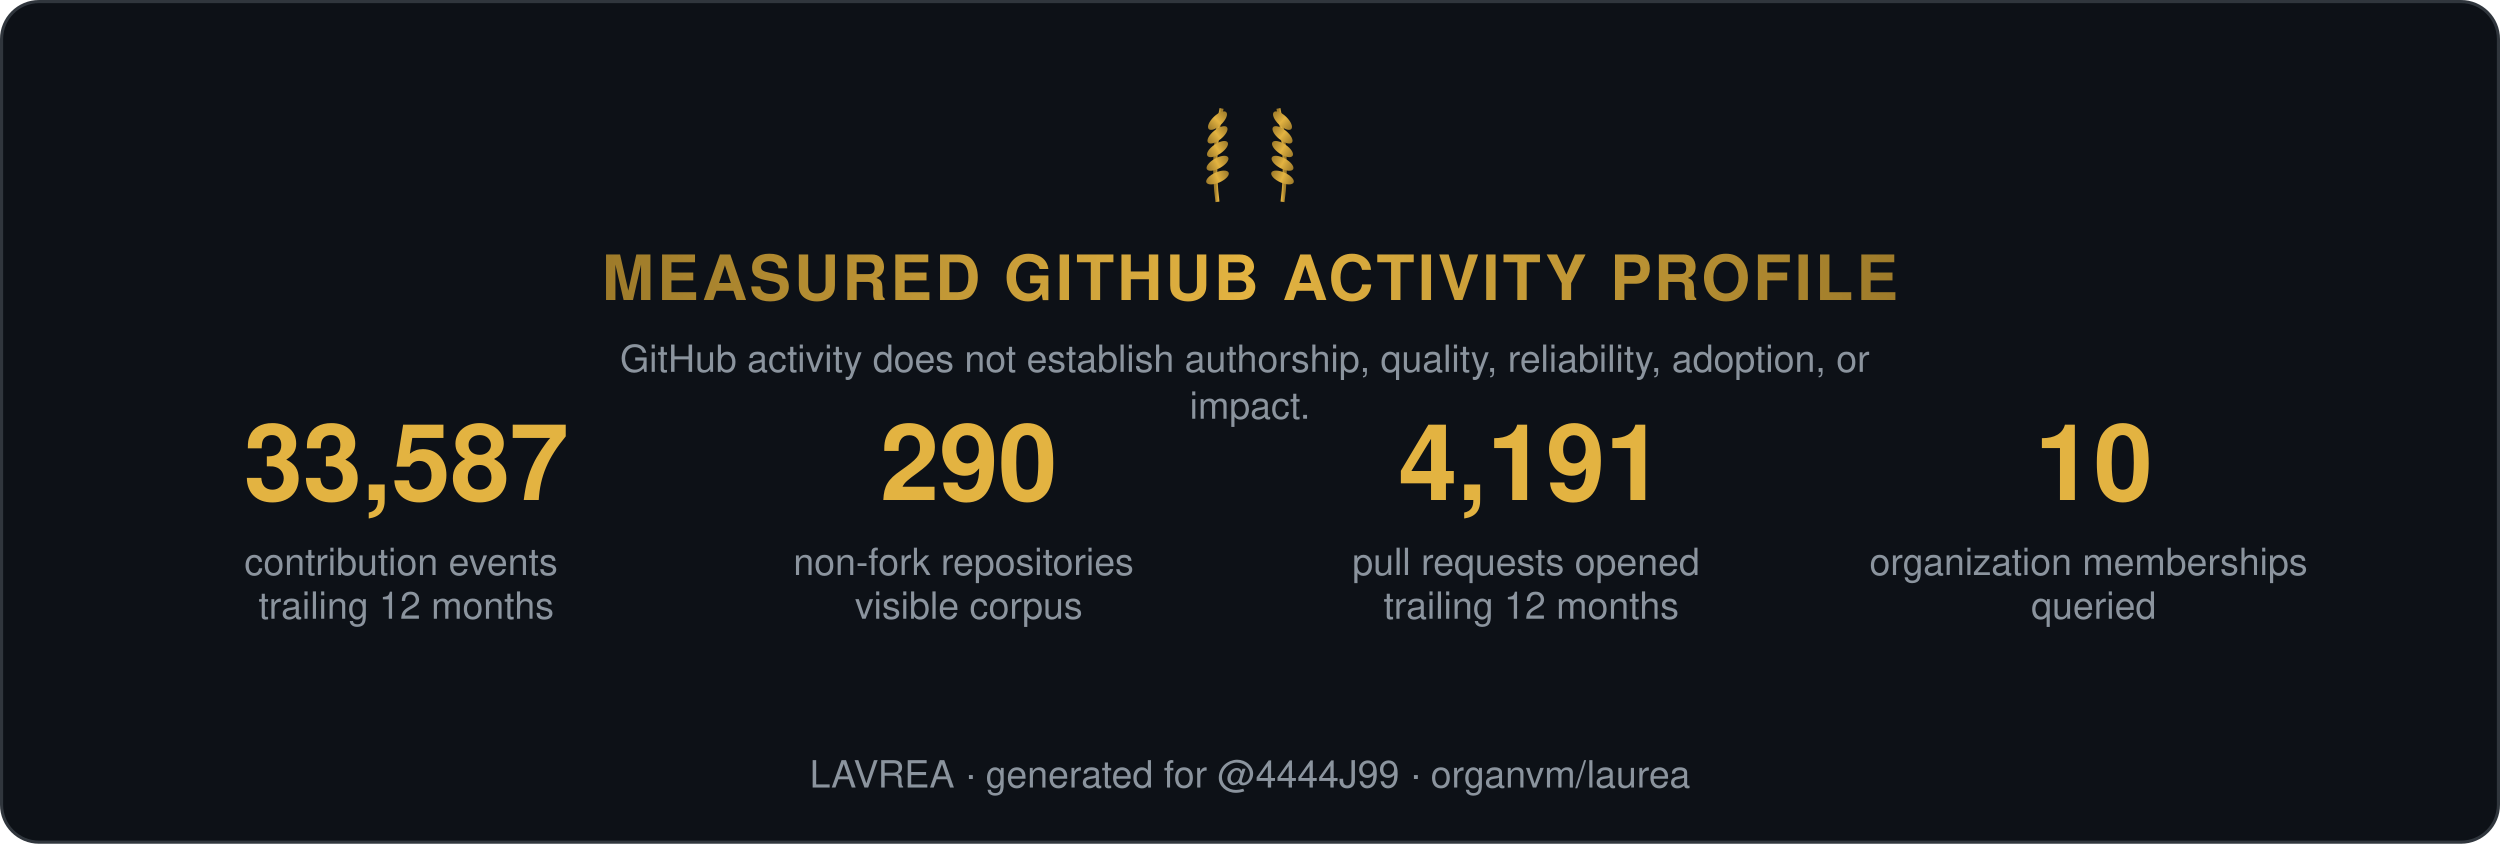
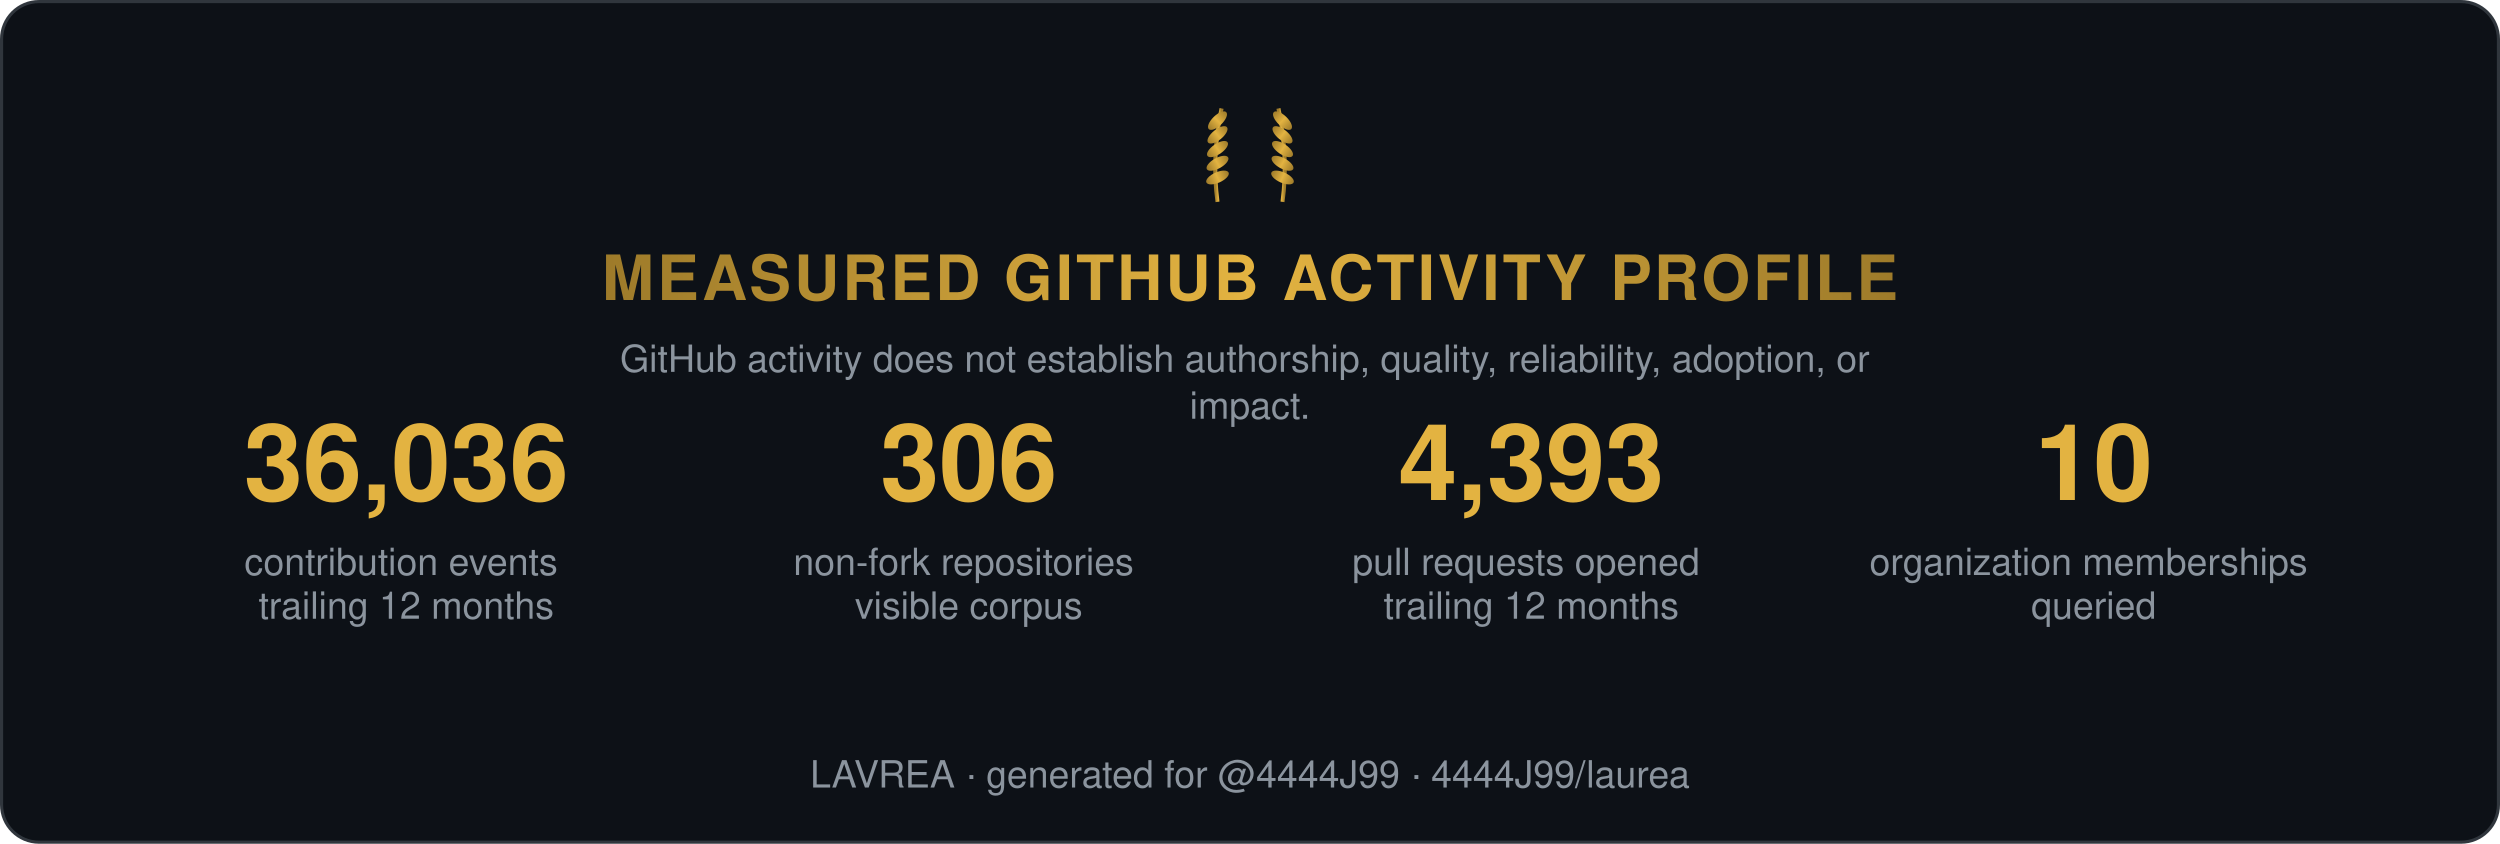
<svg xmlns="http://www.w3.org/2000/svg" width="800" height="270" viewBox="0 0 800 270" role="img" aria-label="Measured GitHub activity profile">
  <style>
    .t { font: 600 15px 'Segoe UI', Helvetica, Arial, sans-serif; fill: #e6edf3; }
    .big { font: 700 34px 'Segoe UI', Helvetica, Arial, sans-serif; fill: #e3b341; }
    .status, .tier { font: 700 13px 'Segoe UI', Helvetica, Arial, sans-serif; letter-spacing: 1px; }
    .ev { font: 400 12px 'Segoe UI', Helvetica, Arial, sans-serif; fill: #8b949e; }
    .fade { opacity: 1; }
  </style>
  <defs>
    <linearGradient id="shH" x1="0%" y1="0%" x2="100%" y2="0%">
      <stop offset="0%" stop-color="#9e7b2a" />
      <stop offset="50%" stop-color="#e3b341">
        <animate attributeName="offset" values="0.2;0.8;0.2" dur="6s" repeatCount="indefinite" />
      </stop>
      <stop offset="100%" stop-color="#9e7b2a" />
    </linearGradient>
    <linearGradient id="shL" x1="0%" y1="0%" x2="100%" y2="0%">
      <stop offset="0%" stop-color="#9e7b2a" />
      <stop offset="50%" stop-color="#e3b341">
        <animate attributeName="offset" values="0.2;0.8;0.2" dur="6s" repeatCount="indefinite" />
      </stop>
      <stop offset="100%" stop-color="#9e7b2a" />
    </linearGradient>
  </defs>
  <rect width="799" height="269" x="0.5" y="0.5" rx="12" fill="#0d1117" stroke="#30363d" />
  <g transform="translate(400,62) scale(0.65)">
    <g transform="translate(-16,0)">
      <path d="M0,4 Q-3,-18 2,-42" stroke="url(#shL)" stroke-width="2" fill="none" />
      <ellipse cx="0" cy="-8" rx="6" ry="2.6" transform="rotate(-24 0 -8)" fill="url(#shL)" />
      <ellipse cx="0" cy="-15" rx="6" ry="2.6" transform="rotate(-29 0 -15)" fill="url(#shL)" />
      <ellipse cx="0" cy="-22" rx="6" ry="2.6" transform="rotate(-34 0 -22)" fill="url(#shL)" />
      <ellipse cx="0" cy="-29" rx="6" ry="2.6" transform="rotate(-39 0 -29)" fill="url(#shL)" />
      <ellipse cx="0" cy="-36" rx="6" ry="2.6" transform="rotate(-44 0 -36)" fill="url(#shL)" />
    </g>
    <g transform="translate(16,0) scale(-1,1)">
      <path d="M0,4 Q-3,-18 2,-42" stroke="url(#shL)" stroke-width="2" fill="none" />
      <ellipse cx="0" cy="-8" rx="6" ry="2.6" transform="rotate(-24 0 -8)" fill="url(#shL)" />
      <ellipse cx="0" cy="-15" rx="6" ry="2.6" transform="rotate(-29 0 -15)" fill="url(#shL)" />
      <ellipse cx="0" cy="-22" rx="6" ry="2.6" transform="rotate(-34 0 -22)" fill="url(#shL)" />
      <ellipse cx="0" cy="-29" rx="6" ry="2.6" transform="rotate(-39 0 -29)" fill="url(#shL)" />
      <ellipse cx="0" cy="-36" rx="6" ry="2.6" transform="rotate(-44 0 -36)" fill="url(#shL)" />
    </g>
  </g>
  <text class="status fade" fill="url(#shH)" text-anchor="middle" x="400" y="96" style="font-size:20px">MEASURED GITHUB ACTIVITY PROFILE</text>
  <text class="ev fade d1" text-anchor="middle" x="400" y="119">
    <tspan x="400" dy="0">GitHub activity does not establish authorship, quality, reliability, adoption, or</tspan>
    <tspan x="400" dy="15">impact.</tspan>
  </text>
  <g class="fade d1" transform="translate(70, 160)">
-     <text class="big" text-anchor="middle" x="60">33,587</text>
+     <text class="big" text-anchor="middle" x="60">36,036</text>
    <text class="ev" text-anchor="middle" x="60" y="24">
      <tspan x="60" dy="0">contribution events</tspan>
      <tspan x="60" dy="14">trailing 12 months</tspan>
    </text>
  </g>
  <g class="fade d2" transform="translate(250, 160)">
-     <text class="big" text-anchor="middle" x="60">290</text>
+     <text class="big" text-anchor="middle" x="60">306</text>
    <text class="ev" text-anchor="middle" x="60" y="24">
      <tspan x="60" dy="0">non-fork repositories</tspan>
      <tspan x="60" dy="14">visible corpus</tspan>
    </text>
  </g>
  <g class="fade d3" transform="translate(430, 160)">
-     <text class="big" text-anchor="middle" x="60">4,191</text>
+     <text class="big" text-anchor="middle" x="60">4,393</text>
    <text class="ev" text-anchor="middle" x="60" y="24">
      <tspan x="60" dy="0">pull requests opened</tspan>
      <tspan x="60" dy="14">trailing 12 months</tspan>
    </text>
  </g>
  <g class="fade d4" transform="translate(610, 160)">
    <text class="big" text-anchor="middle" x="60">10</text>
    <text class="ev" text-anchor="middle" x="60" y="24">
      <tspan x="60" dy="0">organization memberships</tspan>
      <tspan x="60" dy="14">queried</tspan>
    </text>
  </g>
-   <text class="ev fade d4" text-anchor="middle" x="400" y="252">LAVREA · generated for @4444J99 · organvm/laurea</text>
+   <text class="ev fade d4" text-anchor="middle" x="400" y="252">LAVREA · generated for @4444J99 · 4444J99/laurea</text>
</svg>
